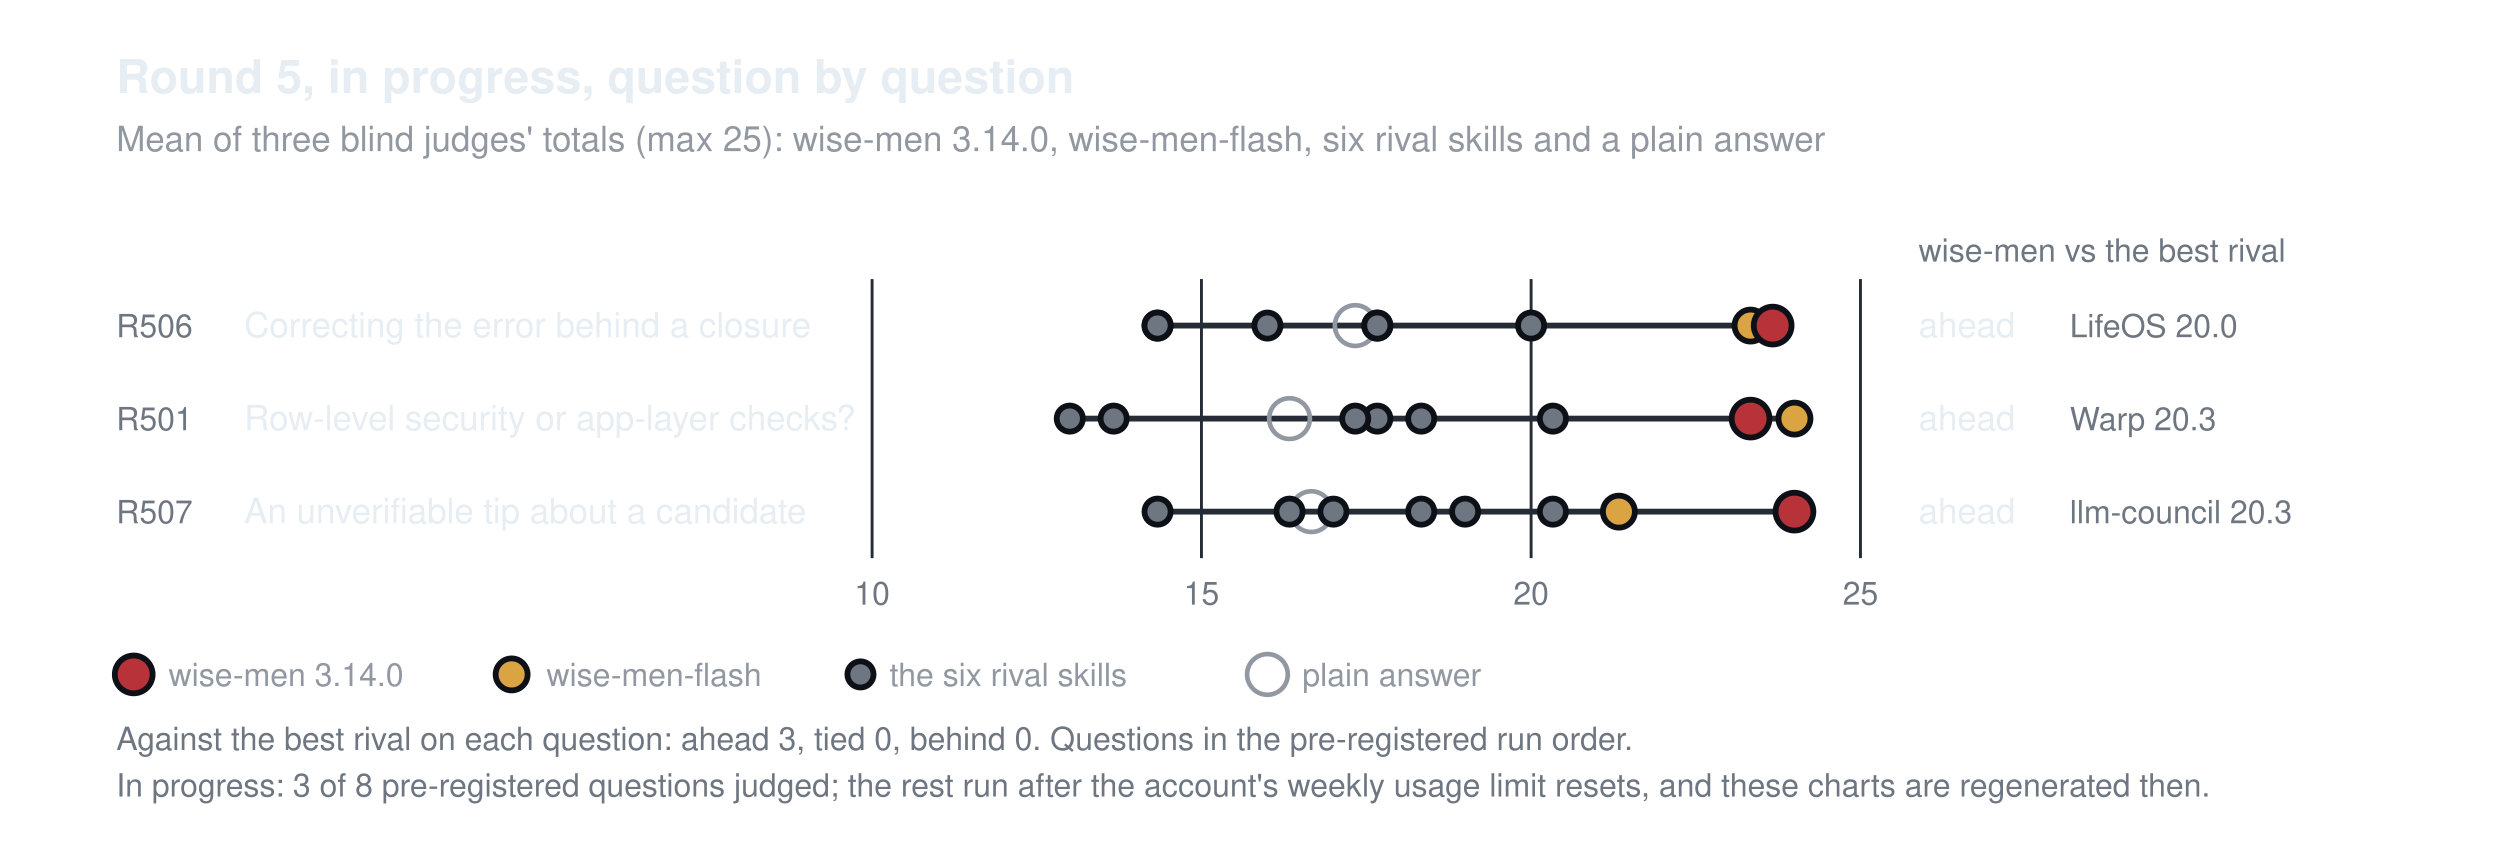
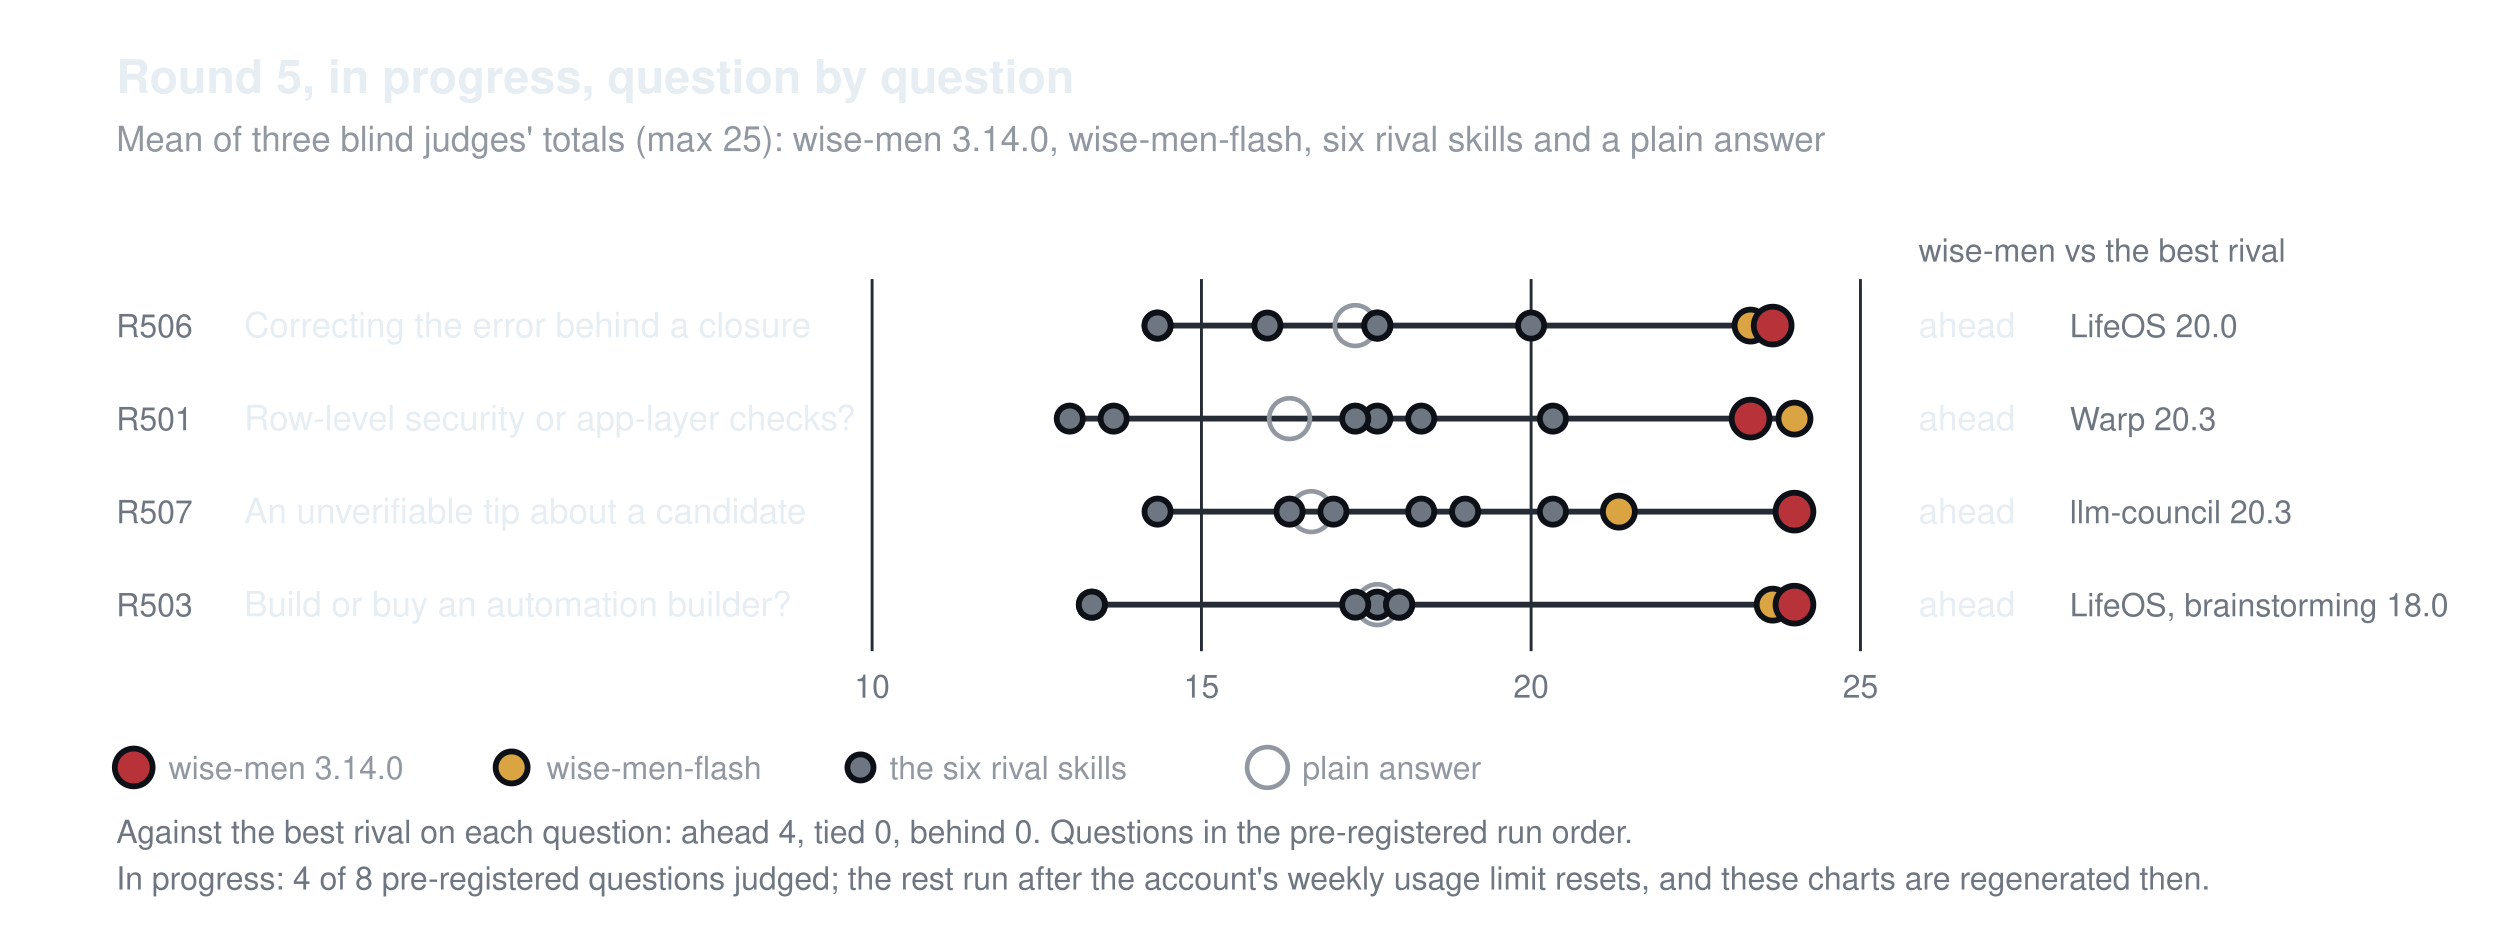
- <svg xmlns="http://www.w3.org/2000/svg" viewBox="0 0 860 290" width="860" font-family="-apple-system, BlinkMacSystemFont, 'Segoe UI', Helvetica, Arial, sans-serif">
+ <svg xmlns="http://www.w3.org/2000/svg" viewBox="0 0 860 322" width="860" font-family="-apple-system, BlinkMacSystemFont, 'Segoe UI', Helvetica, Arial, sans-serif">
  <text x="40" y="32" font-size="16" font-weight="600" fill="#e6edf3" text-anchor="start">Round 5, in progress, question by question</text>
  <text x="40" y="52" font-size="12" font-weight="400" fill="#9198a1" text-anchor="start">Mean of three blind judges' totals (max 25): wise-men 3.14.0, wise-men-flash, six rival skills and a plain answer</text>
  <text x="660" y="90" font-size="11" font-weight="400" fill="#6e7681" text-anchor="start">wise-men vs the best rival</text>
-   <line x1="300" y1="96" x2="300" y2="192" stroke="#262c36" stroke-width="1" />
-   <text x="300" y="208" font-size="11" font-weight="400" fill="#6e7681" text-anchor="middle">10</text>
-   <line x1="413.3" y1="96" x2="413.3" y2="192" stroke="#262c36" stroke-width="1" />
-   <text x="413.3" y="208" font-size="11" font-weight="400" fill="#6e7681" text-anchor="middle">15</text>
-   <line x1="526.7" y1="96" x2="526.7" y2="192" stroke="#262c36" stroke-width="1" />
-   <text x="526.7" y="208" font-size="11" font-weight="400" fill="#6e7681" text-anchor="middle">20</text>
-   <line x1="640" y1="96" x2="640" y2="192" stroke="#262c36" stroke-width="1" />
-   <text x="640" y="208" font-size="11" font-weight="400" fill="#6e7681" text-anchor="middle">25</text>
+   <line x1="300" y1="96" x2="300" y2="224" stroke="#262c36" stroke-width="1" />
+   <text x="300" y="240" font-size="11" font-weight="400" fill="#6e7681" text-anchor="middle">10</text>
+   <line x1="413.3" y1="96" x2="413.3" y2="224" stroke="#262c36" stroke-width="1" />
+   <text x="413.3" y="240" font-size="11" font-weight="400" fill="#6e7681" text-anchor="middle">15</text>
+   <line x1="526.7" y1="96" x2="526.7" y2="224" stroke="#262c36" stroke-width="1" />
+   <text x="526.7" y="240" font-size="11" font-weight="400" fill="#6e7681" text-anchor="middle">20</text>
+   <line x1="640" y1="96" x2="640" y2="224" stroke="#262c36" stroke-width="1" />
+   <text x="640" y="240" font-size="11" font-weight="400" fill="#6e7681" text-anchor="middle">25</text>
  <text x="40" y="116" font-size="11" font-weight="400" fill="#6e7681" text-anchor="start">R506</text>
  <text x="84" y="116" font-size="12" font-weight="400" fill="#e6edf3" text-anchor="start">Correcting the error behind a closure</text>
  <line x1="398.2" y1="112" x2="609.8" y2="112" stroke="#262c36" stroke-width="2" />
  <circle cx="466.2" cy="112" r="7" fill="none" stroke="#9198a1" stroke-width="1.6" />
  <circle cx="473.8" cy="112" r="4.5" fill="#6e7681" stroke="#0d1117" stroke-width="2" />
  <circle cx="398.2" cy="112" r="4.5" fill="#6e7681" stroke="#0d1117" stroke-width="2" />
  <circle cx="526.7" cy="112" r="4.5" fill="#6e7681" stroke="#0d1117" stroke-width="2" />
  <circle cx="436" cy="112" r="4.5" fill="#6e7681" stroke="#0d1117" stroke-width="2" />
  <circle cx="473.8" cy="112" r="4.5" fill="#6e7681" stroke="#0d1117" stroke-width="2" />
  <circle cx="398.2" cy="112" r="4.5" fill="#6e7681" stroke="#0d1117" stroke-width="2" />
  <circle cx="602.2" cy="112" r="5.5" fill="#d9a441" stroke="#0d1117" stroke-width="2" />
  <circle cx="609.8" cy="112" r="6.5" fill="#b8323a" stroke="#0d1117" stroke-width="2" />
  <text x="660" y="116" font-size="12" font-weight="400" fill="#e6edf3" text-anchor="start">ahead</text>
  <text x="712" y="116" font-size="11" font-weight="400" fill="#6e7681" text-anchor="start">LifeOS 20.0</text>
  <text x="40" y="148" font-size="11" font-weight="400" fill="#6e7681" text-anchor="start">R501</text>
  <text x="84" y="148" font-size="12" font-weight="400" fill="#e6edf3" text-anchor="start">Row-level security or app-layer checks?</text>
  <line x1="368" y1="144" x2="617.3" y2="144" stroke="#262c36" stroke-width="2" />
  <circle cx="443.6" cy="144" r="7" fill="none" stroke="#9198a1" stroke-width="1.6" />
  <circle cx="534.2" cy="144" r="4.5" fill="#6e7681" stroke="#0d1117" stroke-width="2" />
  <circle cx="473.8" cy="144" r="4.5" fill="#6e7681" stroke="#0d1117" stroke-width="2" />
  <circle cx="383.1" cy="144" r="4.5" fill="#6e7681" stroke="#0d1117" stroke-width="2" />
  <circle cx="466.2" cy="144" r="4.5" fill="#6e7681" stroke="#0d1117" stroke-width="2" />
  <circle cx="368" cy="144" r="4.5" fill="#6e7681" stroke="#0d1117" stroke-width="2" />
  <circle cx="488.9" cy="144" r="4.5" fill="#6e7681" stroke="#0d1117" stroke-width="2" />
  <circle cx="617.3" cy="144" r="5.5" fill="#d9a441" stroke="#0d1117" stroke-width="2" />
  <circle cx="602.2" cy="144" r="6.5" fill="#b8323a" stroke="#0d1117" stroke-width="2" />
  <text x="660" y="148" font-size="12" font-weight="400" fill="#e6edf3" text-anchor="start">ahead</text>
  <text x="712" y="148" font-size="11" font-weight="400" fill="#6e7681" text-anchor="start">Warp 20.3</text>
  <text x="40" y="180" font-size="11" font-weight="400" fill="#6e7681" text-anchor="start">R507</text>
  <text x="84" y="180" font-size="12" font-weight="400" fill="#e6edf3" text-anchor="start">An unverifiable tip about a candidate</text>
  <line x1="398.2" y1="176" x2="617.3" y2="176" stroke="#262c36" stroke-width="2" />
  <circle cx="451.1" cy="176" r="7" fill="none" stroke="#9198a1" stroke-width="1.6" />
  <circle cx="504" cy="176" r="4.5" fill="#6e7681" stroke="#0d1117" stroke-width="2" />
  <circle cx="534.2" cy="176" r="4.5" fill="#6e7681" stroke="#0d1117" stroke-width="2" />
  <circle cx="488.9" cy="176" r="4.5" fill="#6e7681" stroke="#0d1117" stroke-width="2" />
  <circle cx="443.6" cy="176" r="4.5" fill="#6e7681" stroke="#0d1117" stroke-width="2" />
  <circle cx="398.2" cy="176" r="4.5" fill="#6e7681" stroke="#0d1117" stroke-width="2" />
  <circle cx="458.7" cy="176" r="4.5" fill="#6e7681" stroke="#0d1117" stroke-width="2" />
  <circle cx="556.9" cy="176" r="5.5" fill="#d9a441" stroke="#0d1117" stroke-width="2" />
  <circle cx="617.3" cy="176" r="6.5" fill="#b8323a" stroke="#0d1117" stroke-width="2" />
  <text x="660" y="180" font-size="12" font-weight="400" fill="#e6edf3" text-anchor="start">ahead</text>
  <text x="712" y="180" font-size="11" font-weight="400" fill="#6e7681" text-anchor="start">llm-council 20.3</text>
-   <circle cx="46" cy="232" r="6.5" fill="#b8323a" stroke="#0d1117" stroke-width="2" />
-   <text x="58" y="236" font-size="11" font-weight="400" fill="#9198a1" text-anchor="start">wise-men 3.14.0</text>
-   <circle cx="176" cy="232" r="5.5" fill="#d9a441" stroke="#0d1117" stroke-width="2" />
-   <text x="188" y="236" font-size="11" font-weight="400" fill="#9198a1" text-anchor="start">wise-men-flash</text>
-   <circle cx="296" cy="232" r="4.5" fill="#6e7681" stroke="#0d1117" stroke-width="2" />
-   <text x="306" y="236" font-size="11" font-weight="400" fill="#9198a1" text-anchor="start">the six rival skills</text>
-   <circle cx="436" cy="232" r="7" fill="none" stroke="#9198a1" stroke-width="1.6" />
-   <text x="448" y="236" font-size="11" font-weight="400" fill="#9198a1" text-anchor="start">plain answer</text>
-   <text x="40" y="258" font-size="11" font-weight="400" fill="#6e7681" text-anchor="start">Against the best rival on each question: ahead 3, tied 0, behind 0. Questions in the pre-registered run order.</text>
-   <text x="40" y="274" font-size="11" font-weight="400" fill="#6e7681" text-anchor="start">In progress: 3 of 8 pre-registered questions judged; the rest run after the account's weekly usage limit resets, and these charts are regenerated then.</text>
+   <text x="40" y="212" font-size="11" font-weight="400" fill="#6e7681" text-anchor="start">R503</text>
+   <text x="84" y="212" font-size="12" font-weight="400" fill="#e6edf3" text-anchor="start">Build or buy an automation builder?</text>
+   <line x1="375.6" y1="208" x2="617.3" y2="208" stroke="#262c36" stroke-width="2" />
+   <circle cx="473.8" cy="208" r="7" fill="none" stroke="#9198a1" stroke-width="1.6" />
+   <circle cx="473.8" cy="208" r="4.5" fill="#6e7681" stroke="#0d1117" stroke-width="2" />
+   <circle cx="375.6" cy="208" r="4.5" fill="#6e7681" stroke="#0d1117" stroke-width="2" />
+   <circle cx="481.3" cy="208" r="4.5" fill="#6e7681" stroke="#0d1117" stroke-width="2" />
+   <circle cx="466.2" cy="208" r="4.5" fill="#6e7681" stroke="#0d1117" stroke-width="2" />
+   <circle cx="481.3" cy="208" r="4.5" fill="#6e7681" stroke="#0d1117" stroke-width="2" />
+   <circle cx="375.6" cy="208" r="4.5" fill="#6e7681" stroke="#0d1117" stroke-width="2" />
+   <circle cx="609.8" cy="208" r="5.5" fill="#d9a441" stroke="#0d1117" stroke-width="2" />
+   <circle cx="617.3" cy="208" r="6.5" fill="#b8323a" stroke="#0d1117" stroke-width="2" />
+   <text x="660" y="212" font-size="12" font-weight="400" fill="#e6edf3" text-anchor="start">ahead</text>
+   <text x="712" y="212" font-size="11" font-weight="400" fill="#6e7681" text-anchor="start">LifeOS, brainstorming 18.0</text>
+   <circle cx="46" cy="264" r="6.5" fill="#b8323a" stroke="#0d1117" stroke-width="2" />
+   <text x="58" y="268" font-size="11" font-weight="400" fill="#9198a1" text-anchor="start">wise-men 3.14.0</text>
+   <circle cx="176" cy="264" r="5.5" fill="#d9a441" stroke="#0d1117" stroke-width="2" />
+   <text x="188" y="268" font-size="11" font-weight="400" fill="#9198a1" text-anchor="start">wise-men-flash</text>
+   <circle cx="296" cy="264" r="4.5" fill="#6e7681" stroke="#0d1117" stroke-width="2" />
+   <text x="306" y="268" font-size="11" font-weight="400" fill="#9198a1" text-anchor="start">the six rival skills</text>
+   <circle cx="436" cy="264" r="7" fill="none" stroke="#9198a1" stroke-width="1.6" />
+   <text x="448" y="268" font-size="11" font-weight="400" fill="#9198a1" text-anchor="start">plain answer</text>
+   <text x="40" y="290" font-size="11" font-weight="400" fill="#6e7681" text-anchor="start">Against the best rival on each question: ahead 4, tied 0, behind 0. Questions in the pre-registered run order.</text>
+   <text x="40" y="306" font-size="11" font-weight="400" fill="#6e7681" text-anchor="start">In progress: 4 of 8 pre-registered questions judged; the rest run after the account's weekly usage limit resets, and these charts are regenerated then.</text>
</svg>
